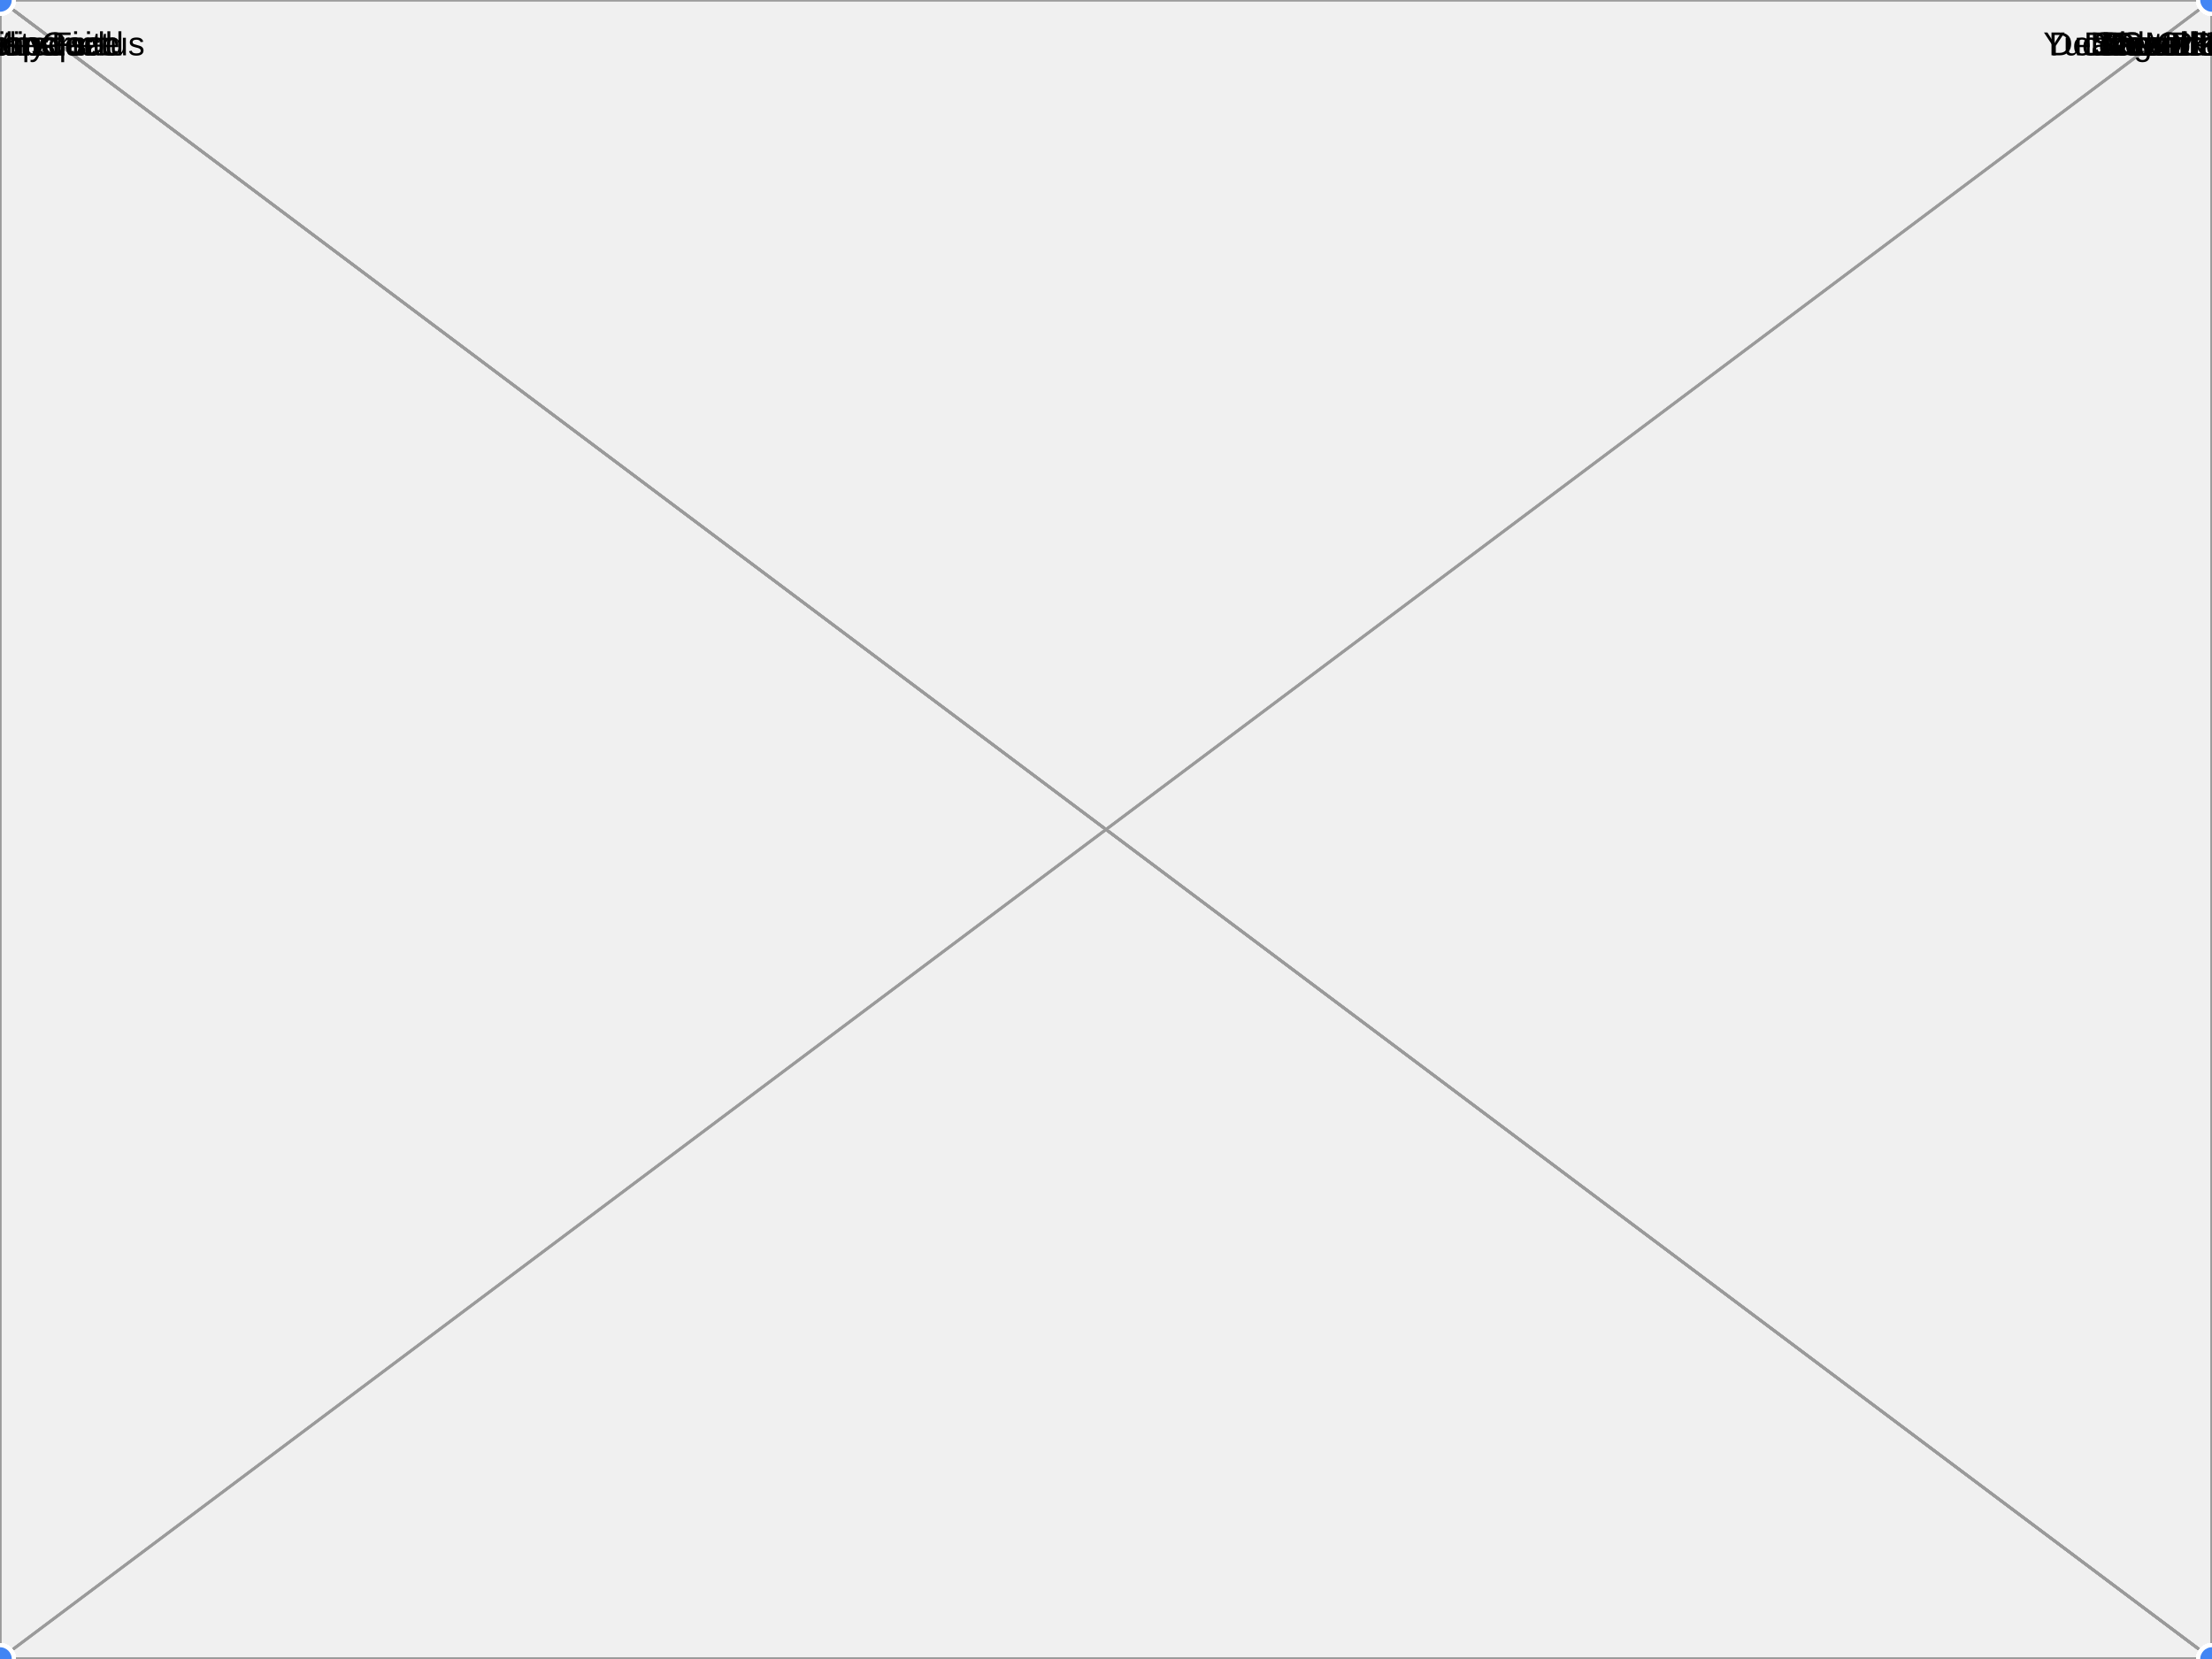
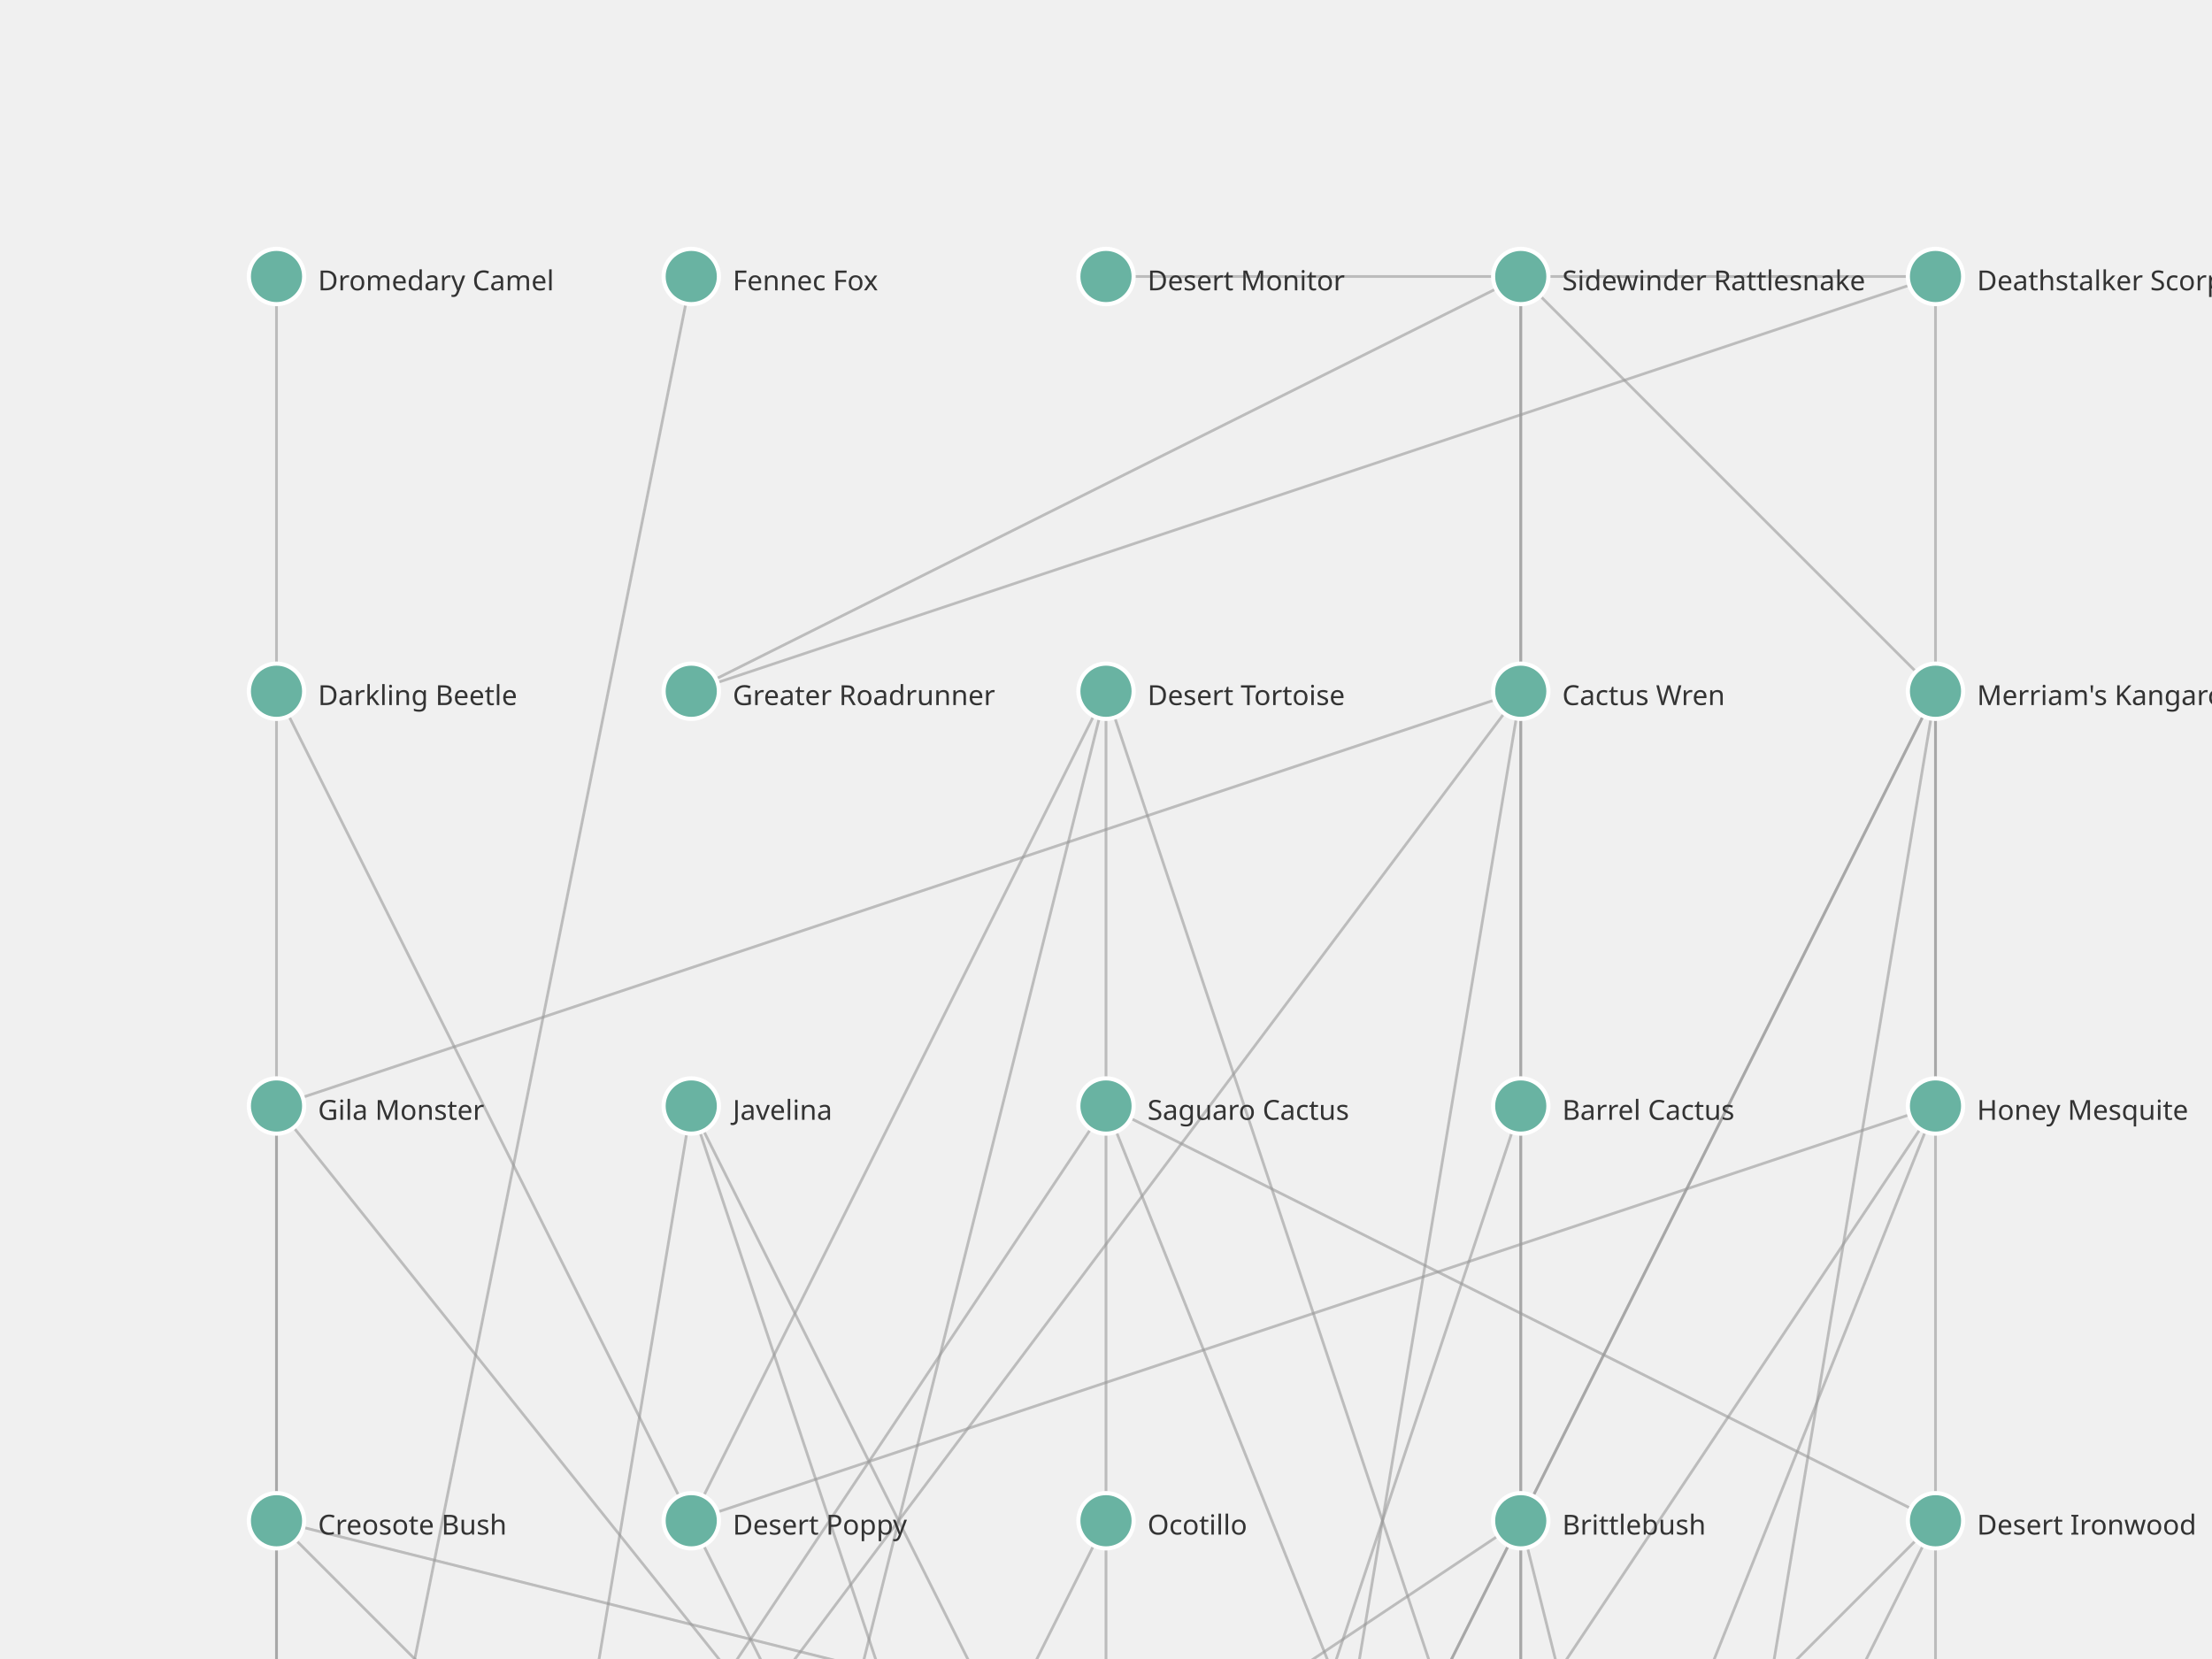
<svg xmlns="http://www.w3.org/2000/svg" width="800" height="600" viewBox="0 0 800 600">
  <style>
-     .links line { stroke: #999; stroke-opacity: 0.6; }
-     .nodes circle { stroke: #fff; stroke-width: 1.5px; }
-     text { font-family: Arial, sans-serif; font-size: 12px; }
+     .node { fill: #69b3a2; stroke: #fff; stroke-width: 1.5px; }
+     .node-person { fill: #4e79a7; }
+     .node-project { fill: #f28e2c; }
+     .node-resource { fill: #e15759; }
+     .node-concept { fill: #76b7b2; }
+     .link { stroke: #999; stroke-opacity: 0.6; stroke-width: 1px; }
+     text { font-family: sans-serif; font-size: 10px; fill: #333; }
  </style>
  <g class="links">
-     <line x1="800" y1="600" x2="800" y2="600" stroke="gray" stroke-width="1" />
-     <line x1="0" y1="600" x2="800" y2="600" stroke="gray" stroke-width="1" />
-     <line x1="0" y1="600" x2="0" y2="0" stroke="gray" stroke-width="1" />
-     <line x1="800" y1="600" x2="800" y2="0" stroke="gray" stroke-width="1" />
-     <line x1="800" y1="0" x2="0" y2="0" stroke="gray" stroke-width="1" />
-     <line x1="800" y1="600" x2="0" y2="0" stroke="gray" stroke-width="1" />
-     <line x1="0" y1="0" x2="800" y2="600" stroke="gray" stroke-width="1" />
-     <line x1="0" y1="600" x2="800" y2="600" stroke="gray" stroke-width="1" />
-     <line x1="0" y1="0" x2="0" y2="0" stroke="gray" stroke-width="1" />
-     <line x1="800" y1="600" x2="0" y2="0" stroke="gray" stroke-width="1" />
-     <line x1="800" y1="600" x2="0" y2="0" stroke="gray" stroke-width="1" />
-     <line x1="800" y1="0" x2="800" y2="600" stroke="gray" stroke-width="1" />
-     <line x1="800" y1="600" x2="0" y2="0" stroke="gray" stroke-width="1" />
-     <line x1="0" y1="0" x2="0" y2="0" stroke="gray" stroke-width="1" />
-     <line x1="0" y1="600" x2="0" y2="0" stroke="gray" stroke-width="1" />
-     <line x1="800" y1="0" x2="800" y2="600" stroke="gray" stroke-width="1" />
-     <line x1="0" y1="600" x2="800" y2="600" stroke="gray" stroke-width="1" />
-     <line x1="800" y1="0" x2="0" y2="0" stroke="gray" stroke-width="1" />
-     <line x1="0" y1="600" x2="0" y2="0" stroke="gray" stroke-width="1" />
-     <line x1="0" y1="600" x2="0" y2="600" stroke="gray" stroke-width="1" />
-     <line x1="800" y1="600" x2="0" y2="0" stroke="gray" stroke-width="1" />
-     <line x1="800" y1="0" x2="0" y2="600" stroke="gray" stroke-width="1" />
-     <line x1="0" y1="600" x2="800" y2="600" stroke="gray" stroke-width="1" />
-     <line x1="0" y1="0" x2="0" y2="600" stroke="gray" stroke-width="1" />
-     <line x1="0" y1="0" x2="800" y2="0" stroke="gray" stroke-width="1" />
-     <line x1="800" y1="600" x2="0" y2="0" stroke="gray" stroke-width="1" />
-     <line x1="800" y1="0" x2="0" y2="600" stroke="gray" stroke-width="1" />
-     <line x1="800" y1="600" x2="800" y2="0" stroke="gray" stroke-width="1" />
-     <line x1="800" y1="0" x2="0" y2="600" stroke="gray" stroke-width="1" />
-     <line x1="0" y1="0" x2="800" y2="600" stroke="gray" stroke-width="1" />
-     <line x1="800" y1="0" x2="800" y2="600" stroke="gray" stroke-width="1" />
-     <line x1="0" y1="600" x2="0" y2="600" stroke="gray" stroke-width="1" />
-     <line x1="800" y1="600" x2="800" y2="600" stroke="gray" stroke-width="1" />
-     <line x1="800" y1="600" x2="800" y2="0" stroke="gray" stroke-width="1" />
-     <line x1="800" y1="600" x2="800" y2="600" stroke="gray" stroke-width="1" />
-     <line x1="0" y1="600" x2="800" y2="0" stroke="gray" stroke-width="1" />
-     <line x1="0" y1="0" x2="0" y2="600" stroke="gray" stroke-width="1" />
-     <line x1="0" y1="600" x2="800" y2="0" stroke="gray" stroke-width="1" />
-     <line x1="0" y1="600" x2="800" y2="600" stroke="gray" stroke-width="1" />
-     <line x1="0" y1="0" x2="0" y2="0" stroke="gray" stroke-width="1" />
-     <line x1="800" y1="0" x2="800" y2="0" stroke="gray" stroke-width="1" />
-     <line x1="800" y1="600" x2="0" y2="0" stroke="gray" stroke-width="1" />
-     <line x1="800" y1="0" x2="800" y2="0" stroke="gray" stroke-width="1" />
-     <line x1="0" y1="0" x2="800" y2="0" stroke="gray" stroke-width="1" />
-     <line x1="0" y1="600" x2="800" y2="600" stroke="gray" stroke-width="1" />
-     <line x1="0" y1="600" x2="800" y2="600" stroke="gray" stroke-width="1" />
-     <line x1="800" y1="600" x2="0" y2="600" stroke="gray" stroke-width="1" />
+     <line class="link" x1="100" y1="100" x2="100" y2="850" data-type="adapted_to" />
+     <line class="link" x1="250" y1="100" x2="100" y2="850" data-type="adapted_to" />
+     <line class="link" x1="100" y1="250" x2="400" y2="850" data-type="adapted_to" />
+     <line class="link" x1="550" y1="100" x2="550" y2="850" data-type="adapted_to" />
+     <line class="link" x1="400" y1="250" x2="400" y2="850" data-type="adapted_to" />
+     <line class="link" x1="700" y1="250" x2="400" y2="850" data-type="adapted_to" />
+     <line class="link" x1="100" y1="400" x2="100" y2="850" data-type="adapted_to" />
+     <line class="link" x1="550" y1="250" x2="100" y2="850" data-type="adapted_to" />
+     <line class="link" x1="250" y1="400" x2="400" y2="850" data-type="adapted_to" />
+     <line class="link" x1="700" y1="1300" x2="400" y2="850" data-type="adapted_to" />
+     <line class="link" x1="100" y1="1450" x2="400" y2="850" data-type="adapted_to" />
+     <line class="link" x1="400" y1="400" x2="100" y2="850" data-type="adapted_to" />
+     <line class="link" x1="550" y1="400" x2="400" y2="850" data-type="adapted_to" />
+     <line class="link" x1="700" y1="400" x2="400" y2="850" data-type="adapted_to" />
+     <line class="link" x1="100" y1="550" x2="400" y2="850" data-type="adapted_to" />
+     <line class="link" x1="400" y1="550" x2="250" y2="850" data-type="adapted_to" />
+     <line class="link" x1="550" y1="550" x2="100" y2="850" data-type="adapted_to" />
+     <line class="link" x1="700" y1="550" x2="400" y2="850" data-type="adapted_to" />
+     <line class="link" x1="100" y1="700" x2="400" y2="850" data-type="adapted_to" />
+     <line class="link" x1="250" y1="700" x2="400" y2="1000" data-type="grows_in" />
+     <line class="link" x1="550" y1="100" x2="550" y2="1150" data-type="lives_in" />
+     <line class="link" x1="400" y1="250" x2="700" y2="1150" data-type="lives_in" />
+     <line class="link" x1="550" y1="250" x2="400" y2="1150" data-type="lives_in" />
+     <line class="link" x1="100" y1="400" x2="700" y2="1150" data-type="lives_in" />
+     <line class="link" x1="250" y1="400" x2="100" y2="1300" data-type="lives_in" />
+     <line class="link" x1="700" y1="250" x2="550" y2="1150" data-type="lives_in" />
+     <line class="link" x1="700" y1="100" x2="700" y2="1150" data-type="lives_in" />
+     <line class="link" x1="100" y1="1450" x2="100" y2="1300" data-type="lives_in" />
+     <line class="link" x1="400" y1="400" x2="700" y2="1150" data-type="grows_in" />
+     <line class="link" x1="700" y1="400" x2="400" y2="1150" data-type="grows_in" />
+     <line class="link" x1="700" y1="550" x2="400" y2="1150" data-type="grows_in" />
+     <line class="link" x1="550" y1="550" x2="700" y2="1150" data-type="grows_in" />
+     <line class="link" x1="100" y1="1450" x2="700" y2="250" data-type="preys_on" />
+     <line class="link" x1="100" y1="1450" x2="400" y2="250" data-type="preys_on" />
+     <line class="link" x1="550" y1="100" x2="700" y2="250" data-type="preys_on" />
+     <line class="link" x1="400" y1="100" x2="700" y2="100" data-type="preys_on" />
+     <line class="link" x1="100" y1="400" x2="550" y2="250" data-type="preys_on" />
+     <line class="link" x1="250" y1="250" x2="700" y2="100" data-type="preys_on" />
+     <line class="link" x1="250" y1="250" x2="550" y2="100" data-type="preys_on" />
+     <line class="link" x1="250" y1="400" x2="400" y2="700" data-type="consumes" />
+     <line class="link" x1="400" y1="250" x2="250" y2="550" data-type="consumes" />
+     <line class="link" x1="700" y1="250" x2="700" y2="400" data-type="consumes" />
+     <line class="link" x1="700" y1="550" x2="400" y2="400" data-type="nurses" />
+     <line class="link" x1="700" y1="400" x2="250" y2="550" data-type="facilitates" />
+     <line class="link" x1="100" y1="550" x2="700" y2="700" data-type="inhibits" />
+     <line class="link" x1="250" y1="700" x2="700" y2="1300" data-type="mutual_dependency" />
+     <line class="link" x1="700" y1="1300" x2="250" y2="700" data-type="mutual_dependency" />
  </g>
  <g class="nodes">
-     <circle cx="800" cy="600" r="5" fill="#4285F4" />
-     <text x="800" y="620" text-anchor="middle" font-size="12">Dromedary Camel</text>
-     <circle cx="0" cy="600" r="5" fill="#4285F4" />
-     <text x="0" y="620" text-anchor="middle" font-size="12">Fennec Fox</text>
-     <circle cx="0" cy="600" r="5" fill="#4285F4" />
-     <text x="0" y="620" text-anchor="middle" font-size="12">Desert Monitor</text>
-     <circle cx="800" cy="600" r="5" fill="#4285F4" />
-     <text x="800" y="620" text-anchor="middle" font-size="12">Sidewinder Rattlesnake</text>
-     <circle cx="800" cy="0" r="5" fill="#4285F4" />
-     <text x="800" y="20" text-anchor="middle" font-size="12">Deathstalker Scorpion</text>
-     <circle cx="0" cy="600" r="5" fill="#4285F4" />
-     <text x="0" y="620" text-anchor="middle" font-size="12">Darkling Beetle</text>
-     <circle cx="0" cy="600" r="5" fill="#4285F4" />
-     <text x="0" y="620" text-anchor="middle" font-size="12">Greater Roadrunner</text>
-     <circle cx="800" cy="0" r="5" fill="#4285F4" />
-     <text x="800" y="20" text-anchor="middle" font-size="12">Desert Tortoise</text>
-     <circle cx="0" cy="600" r="5" fill="#4285F4" />
-     <text x="0" y="620" text-anchor="middle" font-size="12">Cactus Wren</text>
-     <circle cx="800" cy="600" r="5" fill="#4285F4" />
-     <text x="800" y="620" text-anchor="middle" font-size="12">Merriam's Kangaroo Rat</text>
-     <circle cx="0" cy="0" r="5" fill="#4285F4" />
-     <text x="0" y="20" text-anchor="middle" font-size="12">Gila Monster</text>
-     <circle cx="0" cy="0" r="5" fill="#4285F4" />
-     <text x="0" y="20" text-anchor="middle" font-size="12">Javelina</text>
-     <circle cx="800" cy="0" r="5" fill="#4285F4" />
-     <text x="800" y="20" text-anchor="middle" font-size="12">Saguaro Cactus</text>
-     <circle cx="800" cy="600" r="5" fill="#4285F4" />
-     <text x="800" y="620" text-anchor="middle" font-size="12">Barrel Cactus</text>
-     <circle cx="0" cy="0" r="5" fill="#4285F4" />
-     <text x="0" y="20" text-anchor="middle" font-size="12">Honey Mesquite</text>
-     <circle cx="0" cy="600" r="5" fill="#4285F4" />
-     <text x="0" y="620" text-anchor="middle" font-size="12">Creosote Bush</text>
-     <circle cx="800" cy="0" r="5" fill="#4285F4" />
-     <text x="800" y="20" text-anchor="middle" font-size="12">Desert Poppy</text>
-     <circle cx="800" cy="0" r="5" fill="#4285F4" />
-     <text x="800" y="20" text-anchor="middle" font-size="12">Ocotillo</text>
-     <circle cx="0" cy="600" r="5" fill="#4285F4" />
-     <text x="0" y="620" text-anchor="middle" font-size="12">Brittlebush</text>
-     <circle cx="800" cy="0" r="5" fill="#4285F4" />
-     <text x="800" y="20" text-anchor="middle" font-size="12">Desert Ironwood</text>
-     <circle cx="0" cy="600" r="5" fill="#4285F4" />
-     <text x="0" y="620" text-anchor="middle" font-size="12">Century Plant</text>
-     <circle cx="0" cy="600" r="5" fill="#4285F4" />
-     <text x="0" y="620" text-anchor="middle" font-size="12">Joshua Tree</text>
-     <circle cx="0" cy="0" r="5" fill="#4285F4" />
-     <text x="0" y="20" text-anchor="middle" font-size="12">Prickly Pear Cactus</text>
-     <circle cx="800" cy="600" r="5" fill="#4285F4" />
-     <text x="800" y="620" text-anchor="middle" font-size="12">Cholla Cactus</text>
-     <circle cx="800" cy="600" r="5" fill="#4285F4" />
-     <text x="800" y="620" text-anchor="middle" font-size="12">Various Desert Plants</text>
-     <circle cx="800" cy="600" r="5" fill="#4285F4" />
-     <text x="800" y="620" text-anchor="middle" font-size="12">Extreme Heat</text>
-     <circle cx="800" cy="600" r="5" fill="#4285F4" />
-     <text x="800" y="620" text-anchor="middle" font-size="12">Temperature Variation</text>
-     <circle cx="0" cy="0" r="5" fill="#4285F4" />
-     <text x="0" y="20" text-anchor="middle" font-size="12">Aridity</text>
-     <circle cx="800" cy="0" r="5" fill="#4285F4" />
-     <text x="800" y="20" text-anchor="middle" font-size="12">Sand Dunes</text>
-     <circle cx="0" cy="600" r="5" fill="#4285F4" />
-     <text x="0" y="620" text-anchor="middle" font-size="12">Rocky Outcrops</text>
-     <circle cx="800" cy="600" r="5" fill="#4285F4" />
-     <text x="800" y="620" text-anchor="middle" font-size="12">Oasis</text>
-     <circle cx="0" cy="600" r="5" fill="#4285F4" />
-     <text x="0" y="620" text-anchor="middle" font-size="12">Ephemeral Streams</text>
-     <circle cx="0" cy="600" r="5" fill="#4285F4" />
-     <text x="0" y="620" text-anchor="middle" font-size="12">Sandy Soil</text>
-     <circle cx="800" cy="0" r="5" fill="#4285F4" />
-     <text x="800" y="20" text-anchor="middle" font-size="12">Desert Pavement</text>
-     <circle cx="800" cy="0" r="5" fill="#4285F4" />
-     <text x="800" y="20" text-anchor="middle" font-size="12">Desert Varnish</text>
-     <circle cx="800" cy="0" r="5" fill="#4285F4" />
-     <text x="800" y="20" text-anchor="middle" font-size="12">Playa</text>
-     <circle cx="800" cy="0" r="5" fill="#4285F4" />
-     <text x="800" y="20" text-anchor="middle" font-size="12">Flash Floods</text>
-     <circle cx="800" cy="600" r="5" fill="#4285F4" />
-     <text x="800" y="620" text-anchor="middle" font-size="12">Desert Wash</text>
-     <circle cx="0" cy="0" r="5" fill="#4285F4" />
-     <text x="0" y="20" text-anchor="middle" font-size="12">Sand Dune Field</text>
-     <circle cx="0" cy="600" r="5" fill="#4285F4" />
-     <text x="0" y="620" text-anchor="middle" font-size="12">Rocky Slope</text>
-     <circle cx="800" cy="0" r="5" fill="#4285F4" />
-     <text x="800" y="20" text-anchor="middle" font-size="12">Desert Canyon</text>
-     <circle cx="800" cy="0" r="5" fill="#4285F4" />
-     <text x="800" y="20" text-anchor="middle" font-size="12">Yucca-Moth Pollination</text>
-     <circle cx="800" cy="600" r="5" fill="#4285F4" />
-     <text x="800" y="620" text-anchor="middle" font-size="12">Nurse Plant Relationship</text>
-     <circle cx="0" cy="0" r="5" fill="#4285F4" />
-     <text x="0" y="20" text-anchor="middle" font-size="12">Seed Dispersal</text>
-     <circle cx="800" cy="600" r="5" fill="#4285F4" />
-     <text x="800" y="620" text-anchor="middle" font-size="12">Yucca Moth</text>
-     <circle cx="800" cy="600" r="5" fill="#4285F4" />
-     <text x="800" y="620" text-anchor="middle" font-size="12">Coyote</text>
+     <circle class="node node-animal" cx="100" cy="100" r="10">
+       </circle>
+     <text x="115" y="105">Dromedary Camel</text>
+     <circle class="node node-animal" cx="250" cy="100" r="10">
+       </circle>
+     <text x="265" y="105">Fennec Fox</text>
+     <circle class="node node-animal" cx="400" cy="100" r="10">
+       </circle>
+     <text x="415" y="105">Desert Monitor</text>
+     <circle class="node node-animal" cx="550" cy="100" r="10">
+       </circle>
+     <text x="565" y="105">Sidewinder Rattlesnake</text>
+     <circle class="node node-animal" cx="700" cy="100" r="10">
+       </circle>
+     <text x="715" y="105">Deathstalker Scorpion</text>
+     <circle class="node node-animal" cx="100" cy="250" r="10">
+       </circle>
+     <text x="115" y="255">Darkling Beetle</text>
+     <circle class="node node-animal" cx="250" cy="250" r="10">
+       </circle>
+     <text x="265" y="255">Greater Roadrunner</text>
+     <circle class="node node-animal" cx="400" cy="250" r="10">
+       </circle>
+     <text x="415" y="255">Desert Tortoise</text>
+     <circle class="node node-animal" cx="550" cy="250" r="10">
+       </circle>
+     <text x="565" y="255">Cactus Wren</text>
+     <circle class="node node-animal" cx="700" cy="250" r="10">
+       </circle>
+     <text x="715" y="255">Merriam's Kangaroo Rat</text>
+     <circle class="node node-animal" cx="100" cy="400" r="10">
+       </circle>
+     <text x="115" y="405">Gila Monster</text>
+     <circle class="node node-animal" cx="250" cy="400" r="10">
+       </circle>
+     <text x="265" y="405">Javelina</text>
+     <circle class="node node-plant" cx="400" cy="400" r="10">
+       </circle>
+     <text x="415" y="405">Saguaro Cactus</text>
+     <circle class="node node-plant" cx="550" cy="400" r="10">
+       </circle>
+     <text x="565" y="405">Barrel Cactus</text>
+     <circle class="node node-plant" cx="700" cy="400" r="10">
+       </circle>
+     <text x="715" y="405">Honey Mesquite</text>
+     <circle class="node node-plant" cx="100" cy="550" r="10">
+       </circle>
+     <text x="115" y="555">Creosote Bush</text>
+     <circle class="node node-plant" cx="250" cy="550" r="10">
+       </circle>
+     <text x="265" y="555">Desert Poppy</text>
+     <circle class="node node-plant" cx="400" cy="550" r="10">
+       </circle>
+     <text x="415" y="555">Ocotillo</text>
+     <circle class="node node-plant" cx="550" cy="550" r="10">
+       </circle>
+     <text x="565" y="555">Brittlebush</text>
+     <circle class="node node-plant" cx="700" cy="550" r="10">
+       </circle>
+     <text x="715" y="555">Desert Ironwood</text>
+     <circle class="node node-plant" cx="100" cy="700" r="10">
+       </circle>
+     <text x="115" y="705">Century Plant</text>
+     <circle class="node node-plant" cx="250" cy="700" r="10">
+       </circle>
+     <text x="265" y="705">Joshua Tree</text>
+     <circle class="node node-plant" cx="400" cy="700" r="10">
+       </circle>
+     <text x="415" y="705">Prickly Pear Cactus</text>
+     <circle class="node node-plant" cx="550" cy="700" r="10">
+       </circle>
+     <text x="565" y="705">Cholla Cactus</text>
+     <circle class="node node-plant" cx="700" cy="700" r="10">
+       </circle>
+     <text x="715" y="705">Various Desert Plants</text>
+     <circle class="node node-abiotic_factor" cx="100" cy="850" r="10">
+       </circle>
+     <text x="115" y="855">Extreme Heat</text>
+     <circle class="node node-abiotic_factor" cx="250" cy="850" r="10">
+       </circle>
+     <text x="265" y="855">Temperature Variation</text>
+     <circle class="node node-abiotic_factor" cx="400" cy="850" r="10">
+       </circle>
+     <text x="415" y="855">Aridity</text>
+     <circle class="node node-abiotic_factor" cx="550" cy="850" r="10">
+       </circle>
+     <text x="565" y="855">Sand Dunes</text>
+     <circle class="node node-abiotic_factor" cx="700" cy="850" r="10">
+       </circle>
+     <text x="715" y="855">Rocky Outcrops</text>
+     <circle class="node node-abiotic_factor" cx="100" cy="1000" r="10">
+       </circle>
+     <text x="115" y="1005">Oasis</text>
+     <circle class="node node-abiotic_factor" cx="250" cy="1000" r="10">
+       </circle>
+     <text x="265" y="1005">Ephemeral Streams</text>
+     <circle class="node node-abiotic_factor" cx="400" cy="1000" r="10">
+       </circle>
+     <text x="415" y="1005">Sandy Soil</text>
+     <circle class="node node-abiotic_factor" cx="550" cy="1000" r="10">
+       </circle>
+     <text x="565" y="1005">Desert Pavement</text>
+     <circle class="node node-abiotic_factor" cx="700" cy="1000" r="10">
+       </circle>
+     <text x="715" y="1005">Desert Varnish</text>
+     <circle class="node node-abiotic_factor" cx="100" cy="1150" r="10">
+       </circle>
+     <text x="115" y="1155">Playa</text>
+     <circle class="node node-abiotic_factor" cx="250" cy="1150" r="10">
+       </circle>
+     <text x="265" y="1155">Flash Floods</text>
+     <circle class="node node-microhabitat" cx="400" cy="1150" r="10">
+       </circle>
+     <text x="415" y="1155">Desert Wash</text>
+     <circle class="node node-microhabitat" cx="550" cy="1150" r="10">
+       </circle>
+     <text x="565" y="1155">Sand Dune Field</text>
+     <circle class="node node-microhabitat" cx="700" cy="1150" r="10">
+       </circle>
+     <text x="715" y="1155">Rocky Slope</text>
+     <circle class="node node-microhabitat" cx="100" cy="1300" r="10">
+       </circle>
+     <text x="115" y="1305">Desert Canyon</text>
+     <circle class="node node-interaction" cx="250" cy="1300" r="10">
+       </circle>
+     <text x="265" y="1305">Yucca-Moth Pollination</text>
+     <circle class="node node-interaction" cx="400" cy="1300" r="10">
+       </circle>
+     <text x="415" y="1305">Nurse Plant Relationship</text>
+     <circle class="node node-interaction" cx="550" cy="1300" r="10">
+       </circle>
+     <text x="565" y="1305">Seed Dispersal</text>
+     <circle class="node node-animal" cx="700" cy="1300" r="10">
+       </circle>
+     <text x="715" y="1305">Yucca Moth</text>
+     <circle class="node node-animal" cx="100" cy="1450" r="10">
+       </circle>
+     <text x="115" y="1455">Coyote</text>
  </g>
</svg>
